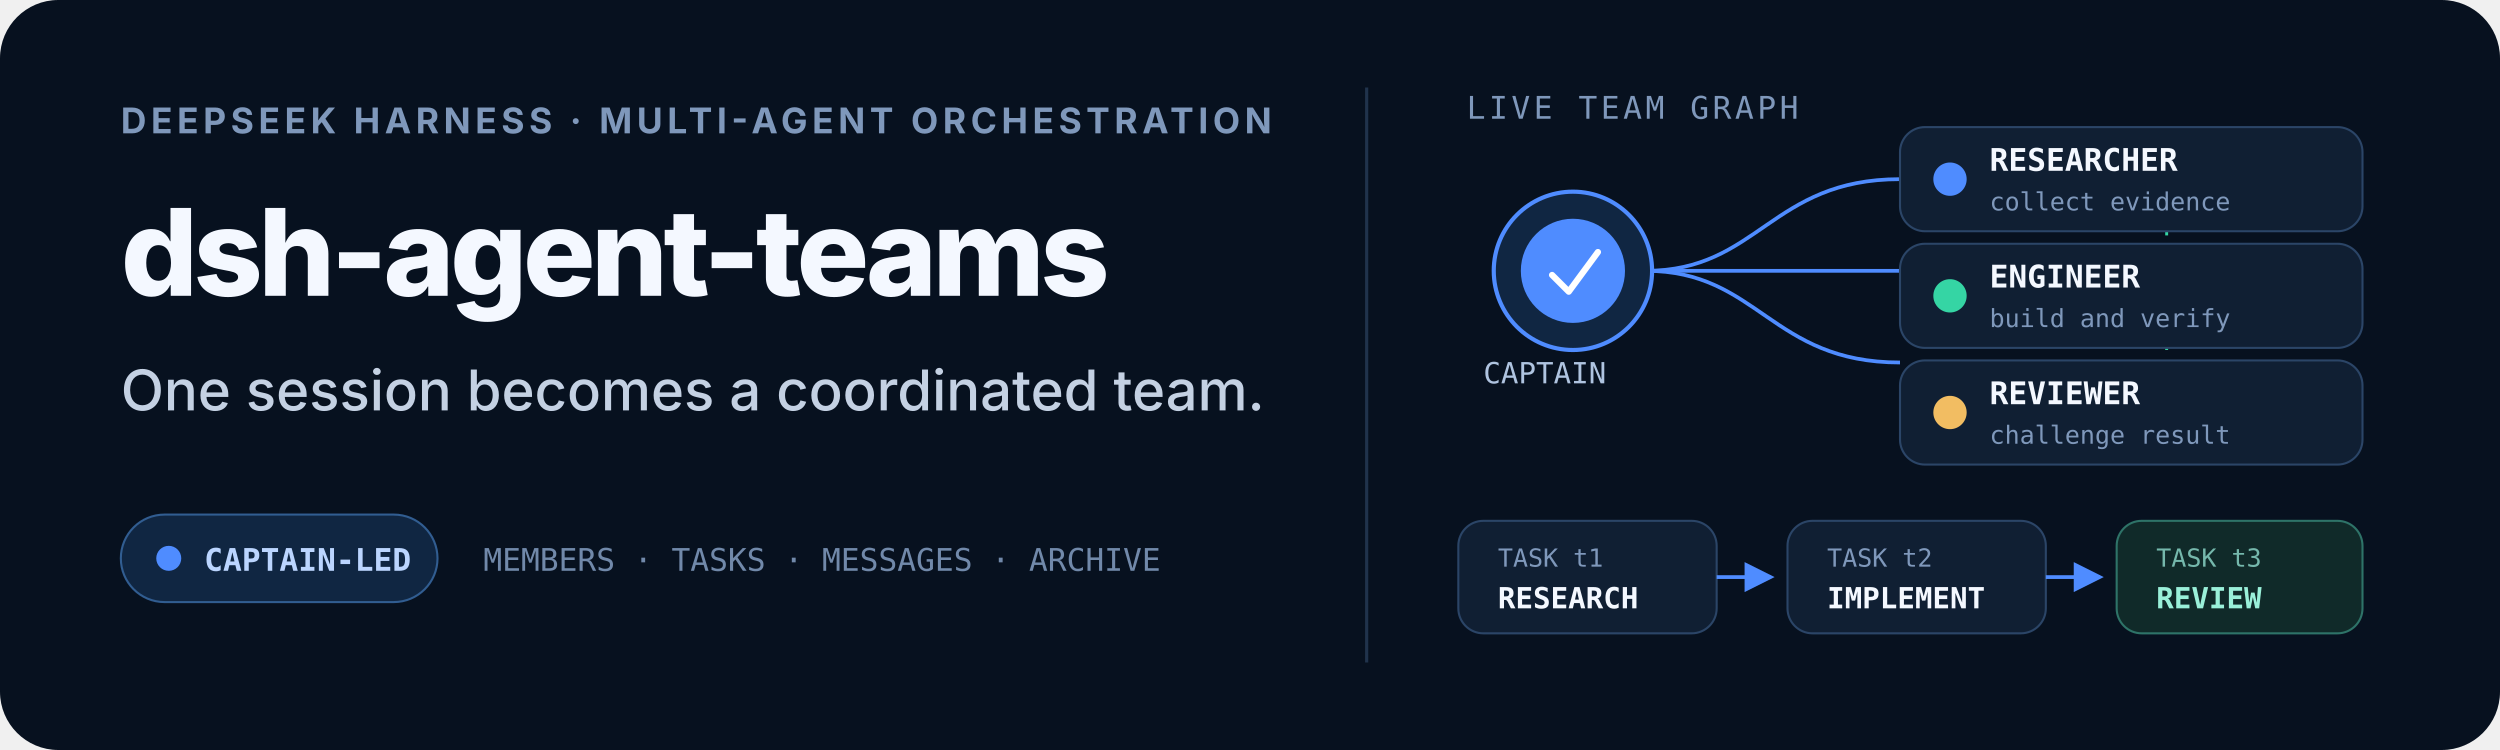
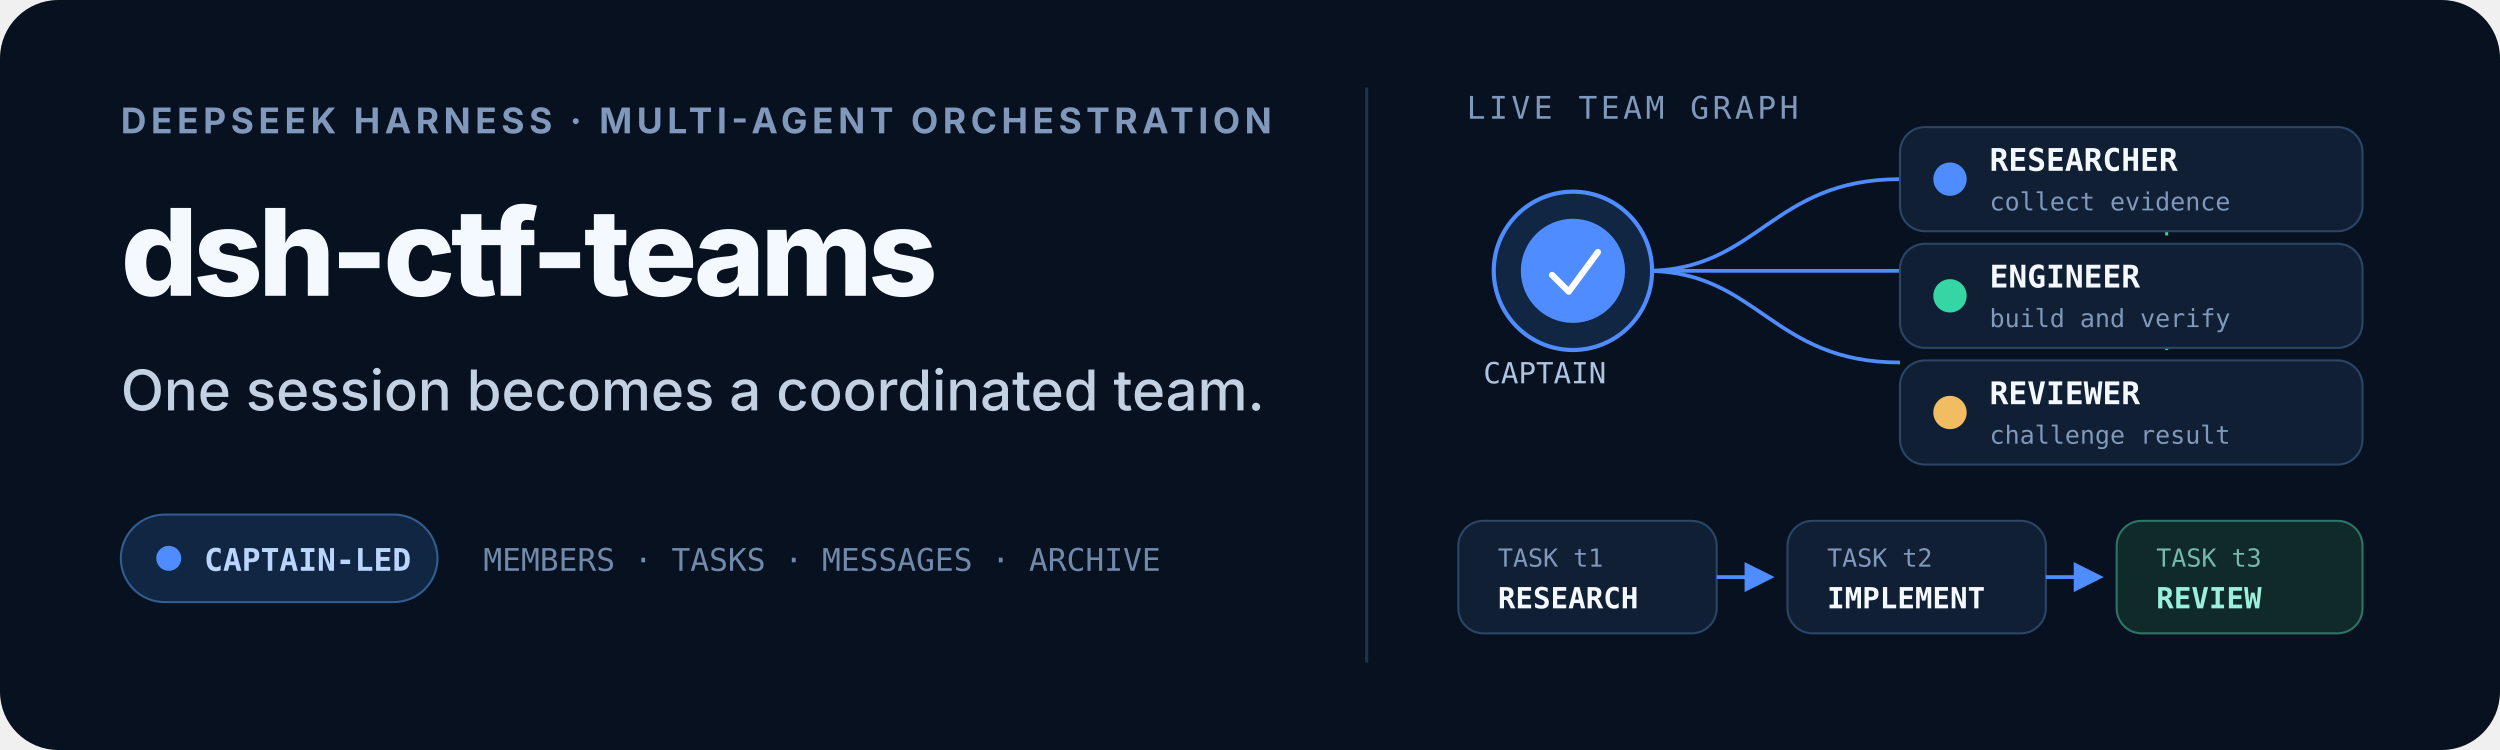
<svg xmlns="http://www.w3.org/2000/svg" width="1200" height="360" viewBox="0 0 1200 360" role="img" aria-labelledby="title desc">
  <defs>
    <marker id="arrow" markerWidth="8" markerHeight="8" refX="7" refY="4" orient="auto" markerUnits="strokeWidth">
      <path d="M0 0L8 4L0 8Z" fill="#4F8CFF" />
    </marker>
  </defs>
  <rect width="1200" height="360" rx="28" fill="#07111F" />
  <path d="M656 42V318" stroke="#20334C" stroke-width="1.5" />
  <g font-family="-apple-system, BlinkMacSystemFont, 'Segoe UI', 'PingFang SC', sans-serif">
    <text x="58" y="64" fill="#7F98BB" font-size="17" font-weight="650" letter-spacing="2.2">DEEPSEEK HARNESS · MULTI-AGENT ORCHESTRATION</text>
-     <text x="58" y="142" fill="#F4F8FF" font-size="58" font-weight="760" letter-spacing="-2.1">dsh-agent-teams</text>
+     <text x="58" y="142" fill="#F4F8FF" font-size="58" font-weight="760" letter-spacing="-2.1">dsh-ctf-teams</text>
    <text x="58" y="197" fill="#C4D1E3" font-size="27" font-weight="520">One session becomes a coordinated team.</text>
    <g font-family="ui-monospace, SFMono-Regular, Menlo, monospace" font-size="15">
      <rect x="58" y="247" width="152" height="42" rx="21" fill="#102642" stroke="#315D91" />
      <circle cx="81" cy="268" r="6" fill="#4F8CFF" />
      <text x="98" y="274" fill="#BBD5FF" font-weight="700">CAPTAIN-LED</text>
      <text x="232" y="274" fill="#7189AA">MEMBERS · TASKS · MESSAGES · ARCHIVE</text>
    </g>
    <g font-family="ui-monospace, SFMono-Regular, Menlo, monospace">
      <text x="704" y="57" fill="#7F98BB" font-size="15" letter-spacing="1.7">LIVE TEAM GRAPH</text>
      <path d="M790 130C844 130 850 86 912 86" fill="none" stroke="#4F8CFF" stroke-width="1.8" />
      <path d="M790 130H912" fill="none" stroke="#4F8CFF" stroke-width="1.8" />
      <path d="M790 130C844 130 850 174 912 174" fill="none" stroke="#4F8CFF" stroke-width="1.8" />
      <path d="M1040 86V174" fill="none" stroke="#35D5A4" stroke-width="1.4" stroke-dasharray="5 6" />
      <circle cx="755" cy="130" r="38" fill="#102642" stroke="#4F8CFF" stroke-width="2" />
      <circle cx="755" cy="130" r="25" fill="#4F8CFF" />
      <path d="M745 132L753 140L767 121" fill="none" stroke="#FFFFFF" stroke-width="3" stroke-linecap="round" stroke-linejoin="round" />
      <text x="712" y="184" fill="#AFC4E0" font-size="14">CAPTAIN</text>
      <g>
        <rect x="912" y="61" width="222" height="50" rx="12" fill="#101F33" stroke="#2B4567" />
        <circle cx="936" cy="86" r="8" fill="#4F8CFF" />
        <text x="955" y="82" fill="#F4F8FF" font-size="15" font-weight="700">RESEARCHER</text>
        <text x="955" y="101" fill="#7F98BB" font-size="12">collect evidence</text>
      </g>
      <g>
        <rect x="912" y="117" width="222" height="50" rx="12" fill="#101F33" stroke="#2B4567" />
        <circle cx="936" cy="142" r="8" fill="#35D5A4" />
        <text x="955" y="138" fill="#F4F8FF" font-size="15" font-weight="700">ENGINEER</text>
        <text x="955" y="157" fill="#7F98BB" font-size="12">build and verify</text>
      </g>
      <g>
        <rect x="912" y="173" width="222" height="50" rx="12" fill="#101F33" stroke="#2B4567" />
        <circle cx="936" cy="198" r="8" fill="#F2BD62" />
        <text x="955" y="194" fill="#F4F8FF" font-size="15" font-weight="700">REVIEWER</text>
        <text x="955" y="213" fill="#7F98BB" font-size="12">challenge result</text>
      </g>
      <rect x="700" y="250" width="124" height="54" rx="12" fill="#101F33" stroke="#2B4567" />
      <text x="719" y="272" fill="#7F98BB" font-size="12">TASK t1</text>
      <text x="719" y="292" fill="#F4F8FF" font-size="14" font-weight="700">RESEARCH</text>
      <path d="M824 277H850" stroke="#4F8CFF" stroke-width="1.8" marker-end="url(#arrow)" />
      <rect x="858" y="250" width="124" height="54" rx="12" fill="#101F33" stroke="#2B4567" />
      <text x="877" y="272" fill="#7F98BB" font-size="12">TASK t2</text>
      <text x="877" y="292" fill="#F4F8FF" font-size="14" font-weight="700">IMPLEMENT</text>
      <path d="M982 277H1008" stroke="#4F8CFF" stroke-width="1.8" marker-end="url(#arrow)" />
      <rect x="1016" y="250" width="118" height="54" rx="12" fill="#102A29" stroke="#2E7368" />
      <text x="1035" y="272" fill="#75B8AC" font-size="12">TASK t3</text>
      <text x="1035" y="292" fill="#9AF0D9" font-size="14" font-weight="700">REVIEW</text>
    </g>
  </g>
</svg>
